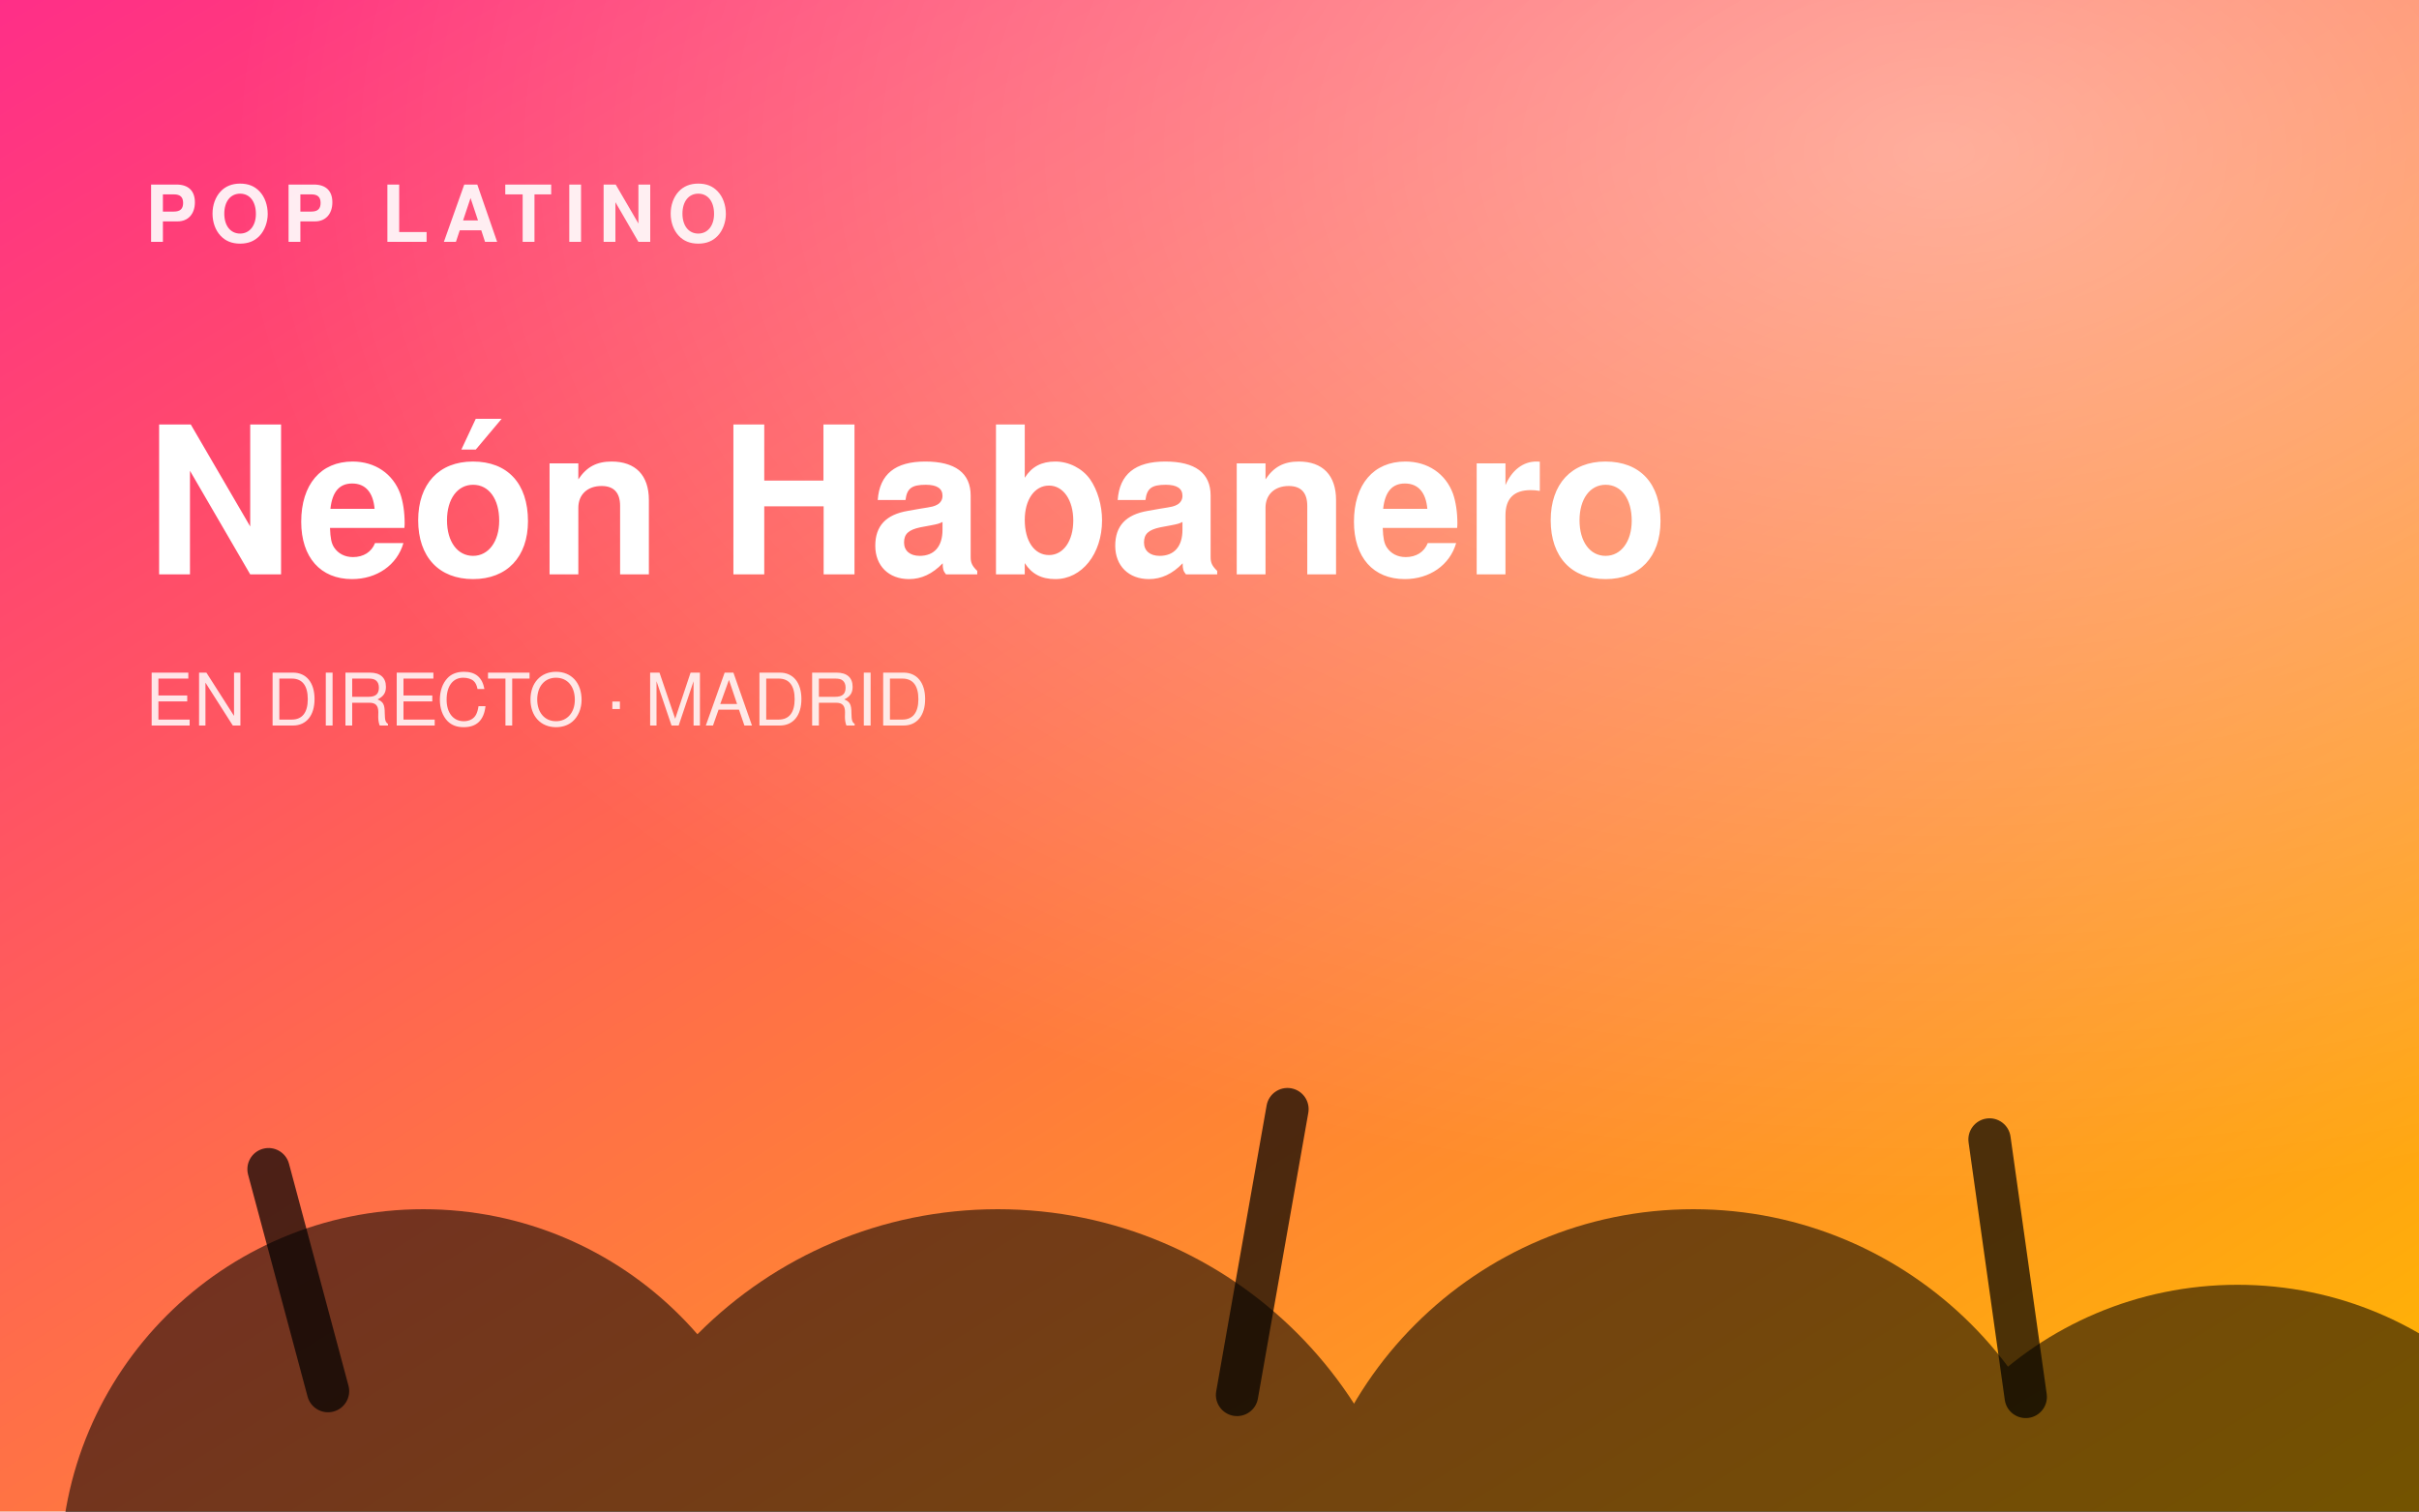
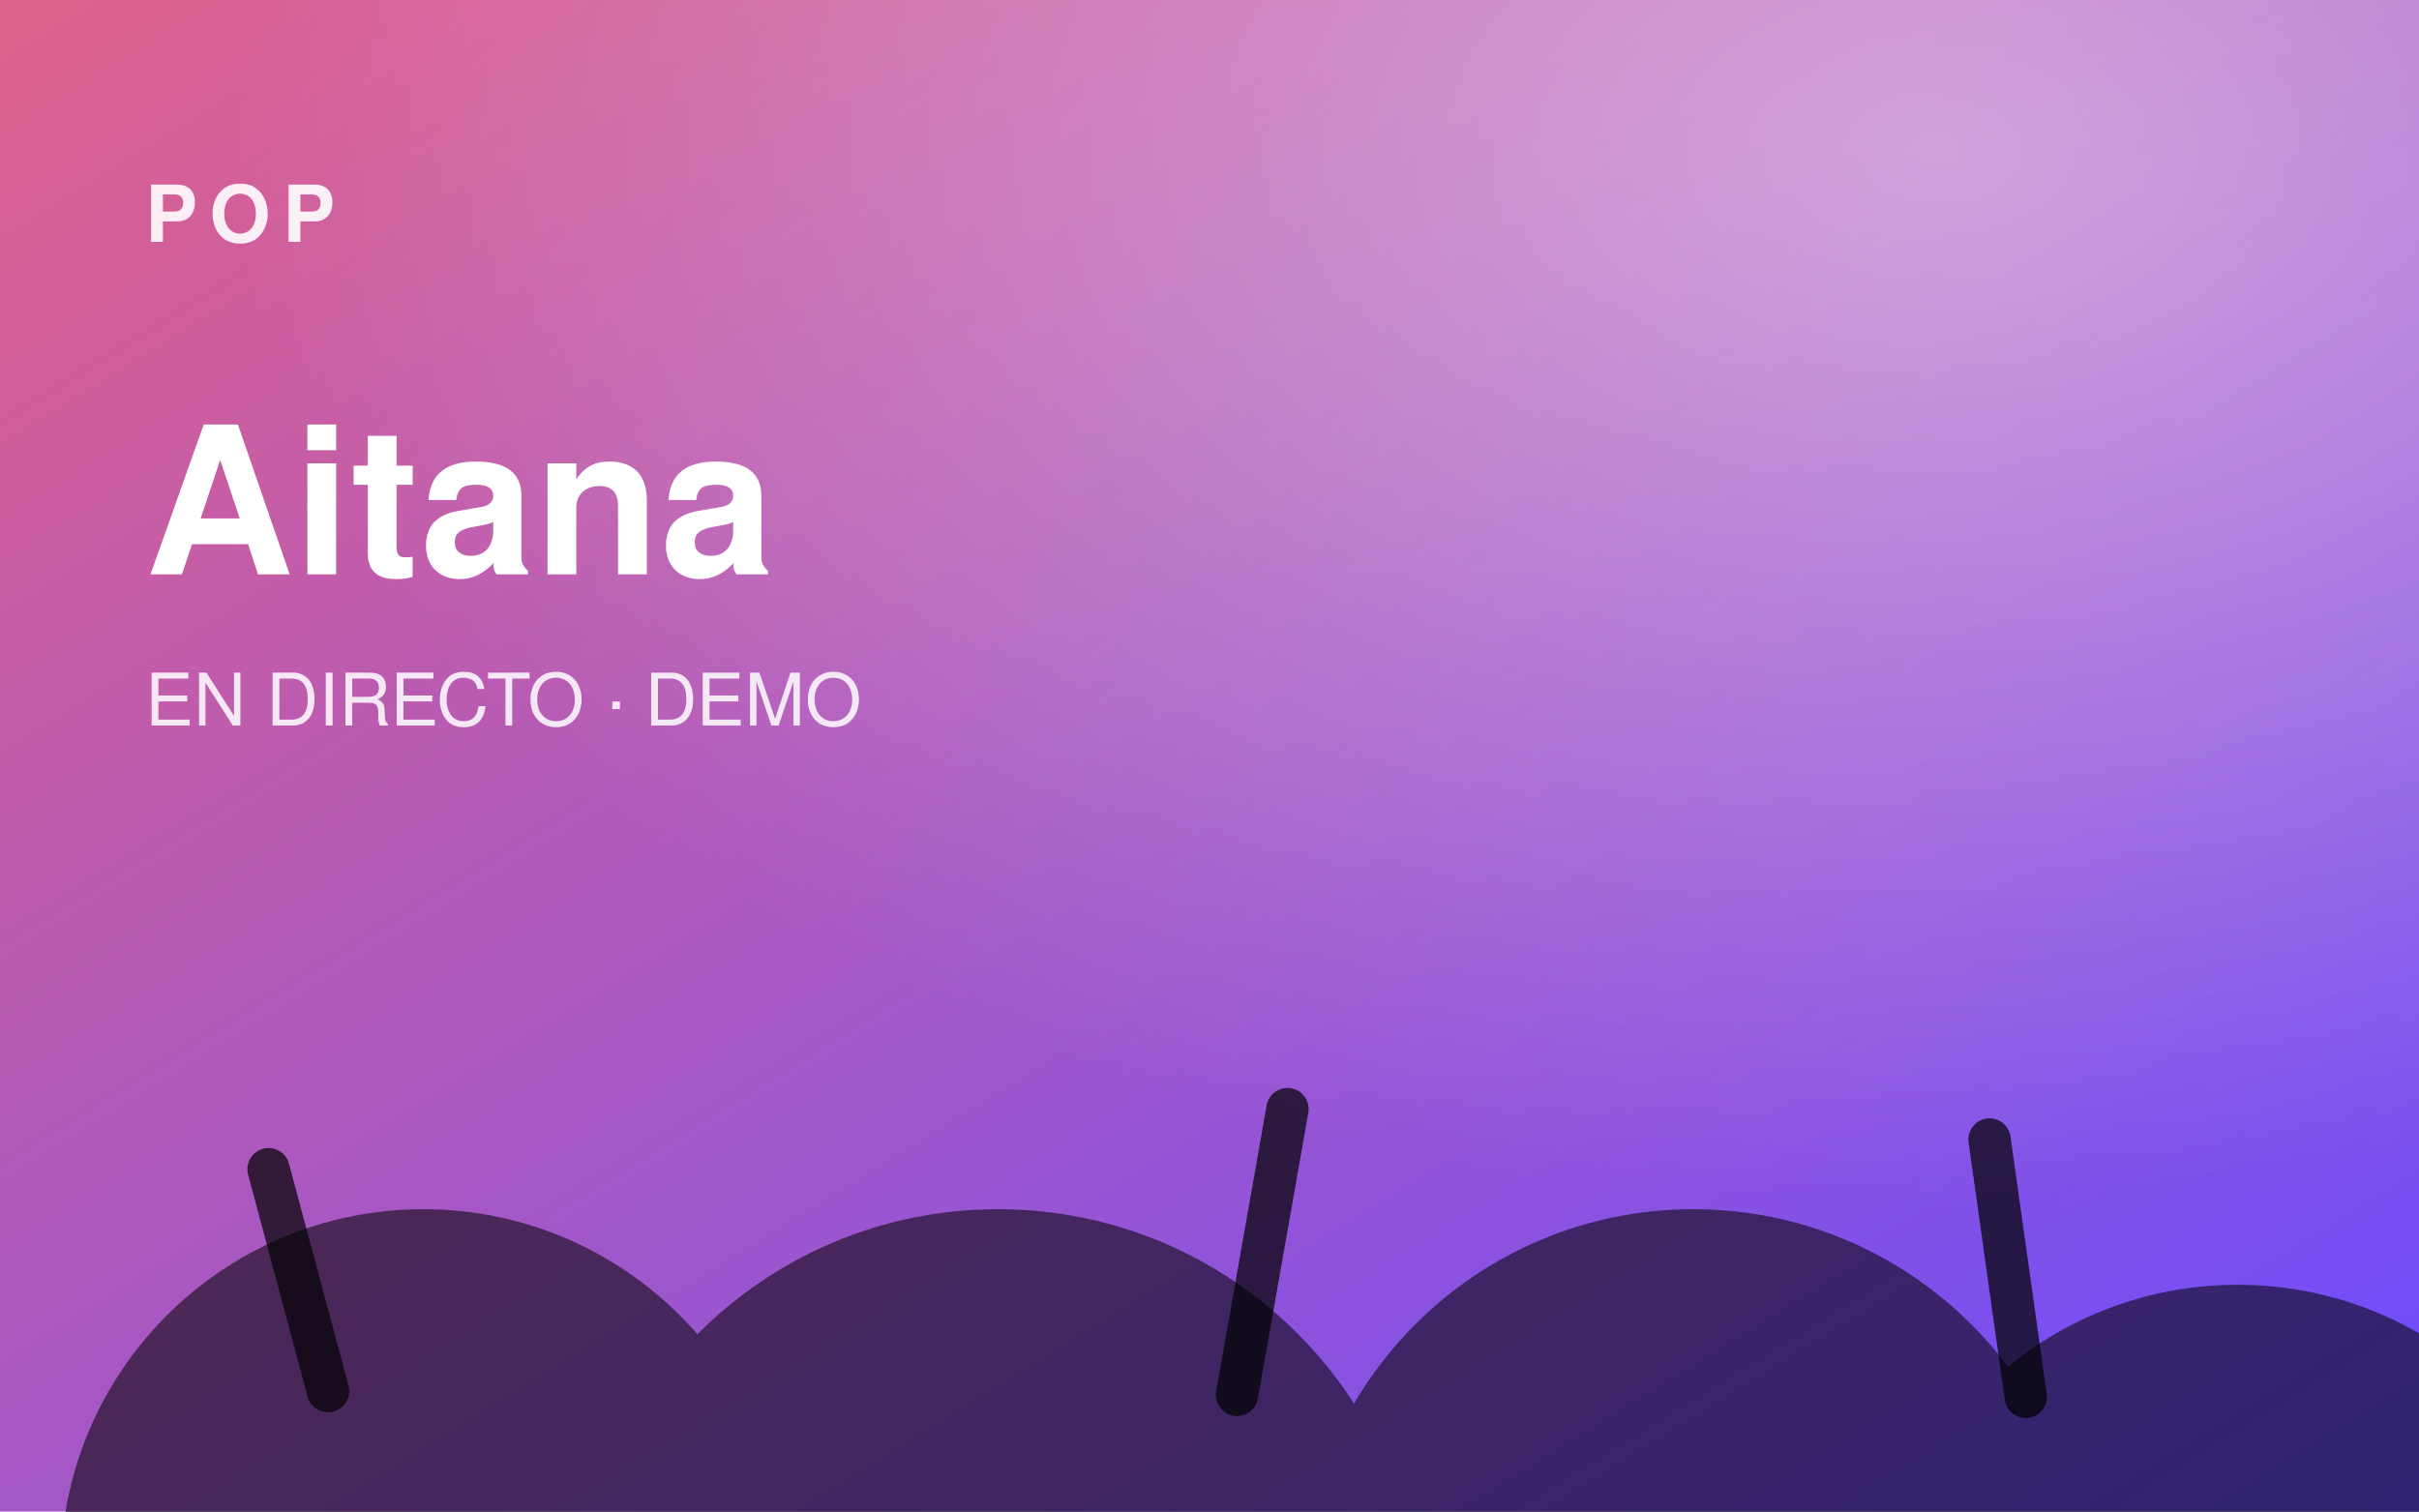
<svg xmlns="http://www.w3.org/2000/svg" viewBox="0 0 800 500" width="800" height="500">
  <defs>
    <linearGradient id="g" x1="0" y1="0" x2="1" y2="1">
-       <stop offset="0" stop-color="#ff2e88" />
-       <stop offset="1" stop-color="#ffb800" />
+       <stop offset="0" stop-color="#e0628c" />
+       <stop offset="1" stop-color="#6a4cff" />
    </linearGradient>
    <radialGradient id="l" cx="0.8" cy="0.1" r="0.7">
      <stop offset="0" stop-color="#ffffff" stop-opacity="0.45" />
      <stop offset="1" stop-color="#ffffff" stop-opacity="0" />
    </radialGradient>
  </defs>
  <rect width="800" height="500" fill="url(#g)" />
  <rect width="800" height="500" fill="url(#l)" />
  <g fill="#000" opacity="0.55">
    <circle cx="140" cy="520" r="120" />
    <circle cx="330" cy="540" r="140" />
    <circle cx="560" cy="530" r="130" />
    <circle cx="740" cy="545" r="120" />
  </g>
  <g fill="#000" opacity="0.7">
    <rect x="80" y="380" width="14" height="90" rx="7" transform="rotate(-15 87 380)" />
    <rect x="420" y="360" width="14" height="110" rx="7" transform="rotate(10 427 360)" />
    <rect x="650" y="370" width="14" height="100" rx="7" transform="rotate(-8 657 370)" />
  </g>
-   <text x="48" y="80" font-family="Helvetica, Arial, sans-serif" font-size="26" font-weight="700" letter-spacing="4" fill="#fff" opacity="0.9">POP LATINO</text>
-   <text x="48" y="190" font-family="Helvetica, Arial, sans-serif" font-size="68" font-weight="800" fill="#fff">Neón Habanero</text>
-   <text x="48" y="240" font-family="Helvetica, Arial, sans-serif" font-size="24" fill="#fff" opacity="0.85">EN DIRECTO · MADRID</text>
+   <text x="48" y="80" font-family="Helvetica, Arial, sans-serif" font-size="26" font-weight="700" letter-spacing="4" fill="#fff" opacity="0.9">POP</text>
+   <text x="48" y="190" font-family="Helvetica, Arial, sans-serif" font-size="68" font-weight="800" fill="#fff">Aitana</text>
+   <text x="48" y="240" font-family="Helvetica, Arial, sans-serif" font-size="24" fill="#fff" opacity="0.85">EN DIRECTO · DEMO</text>
</svg>
